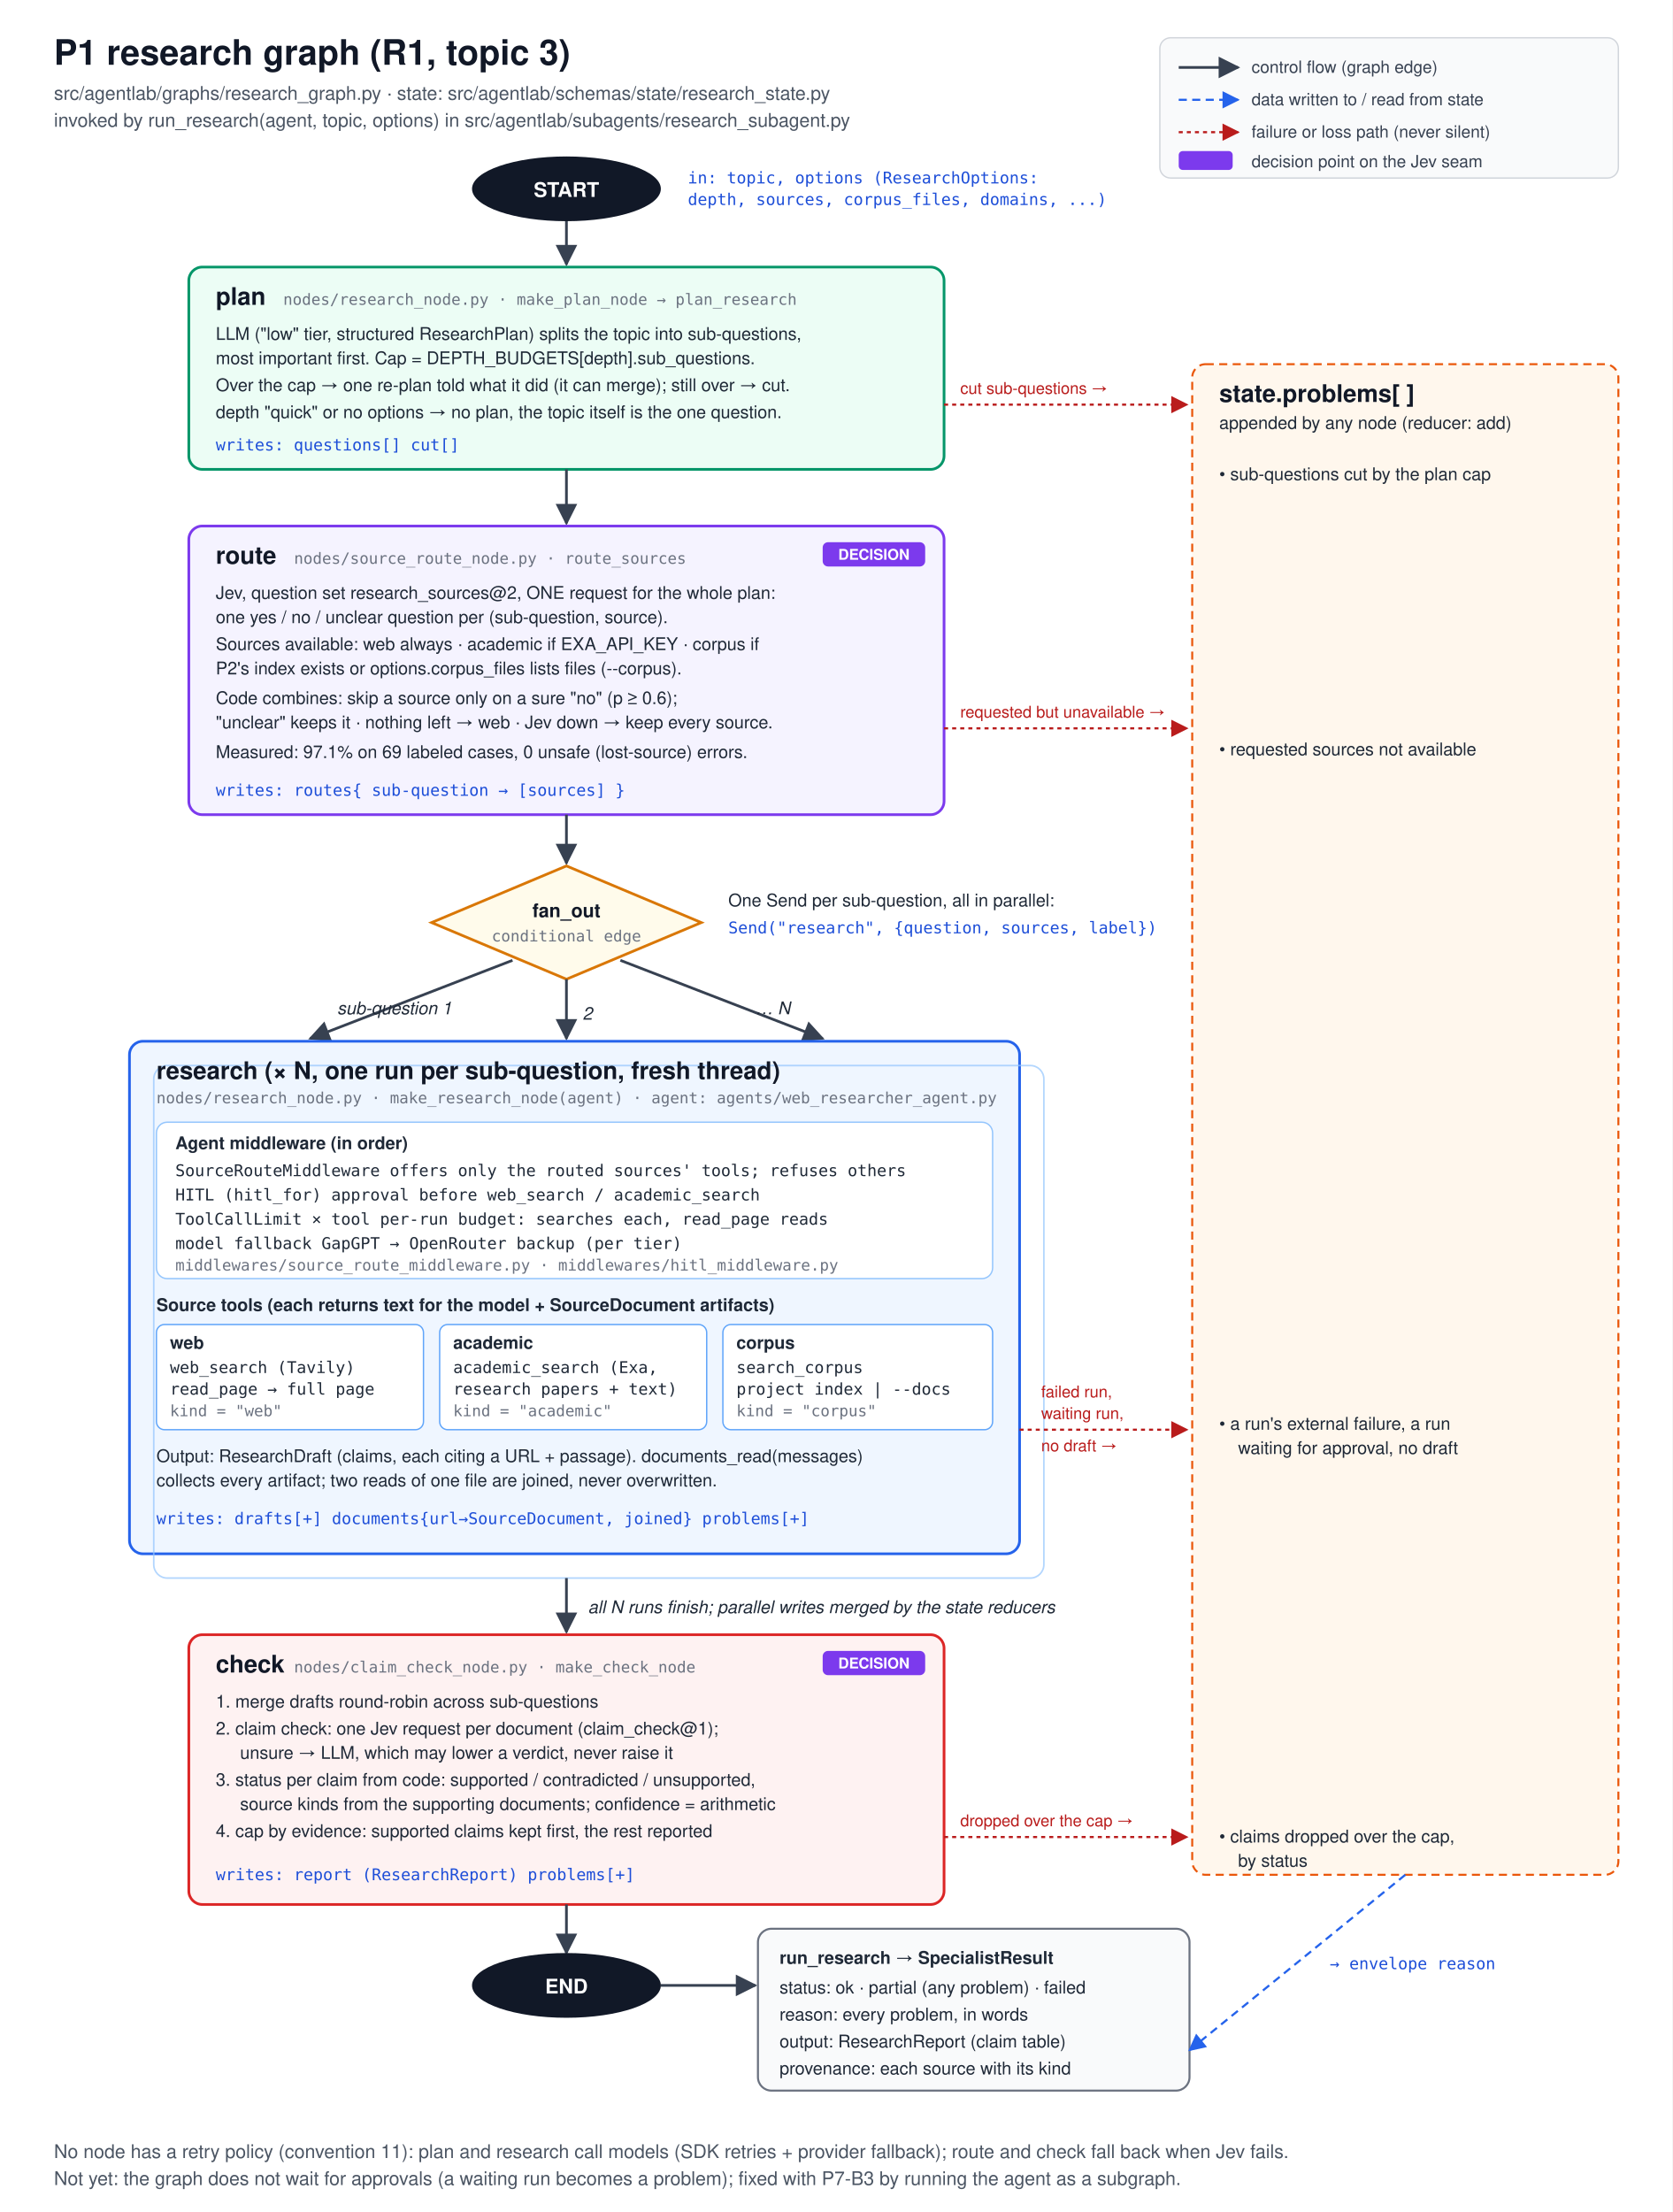
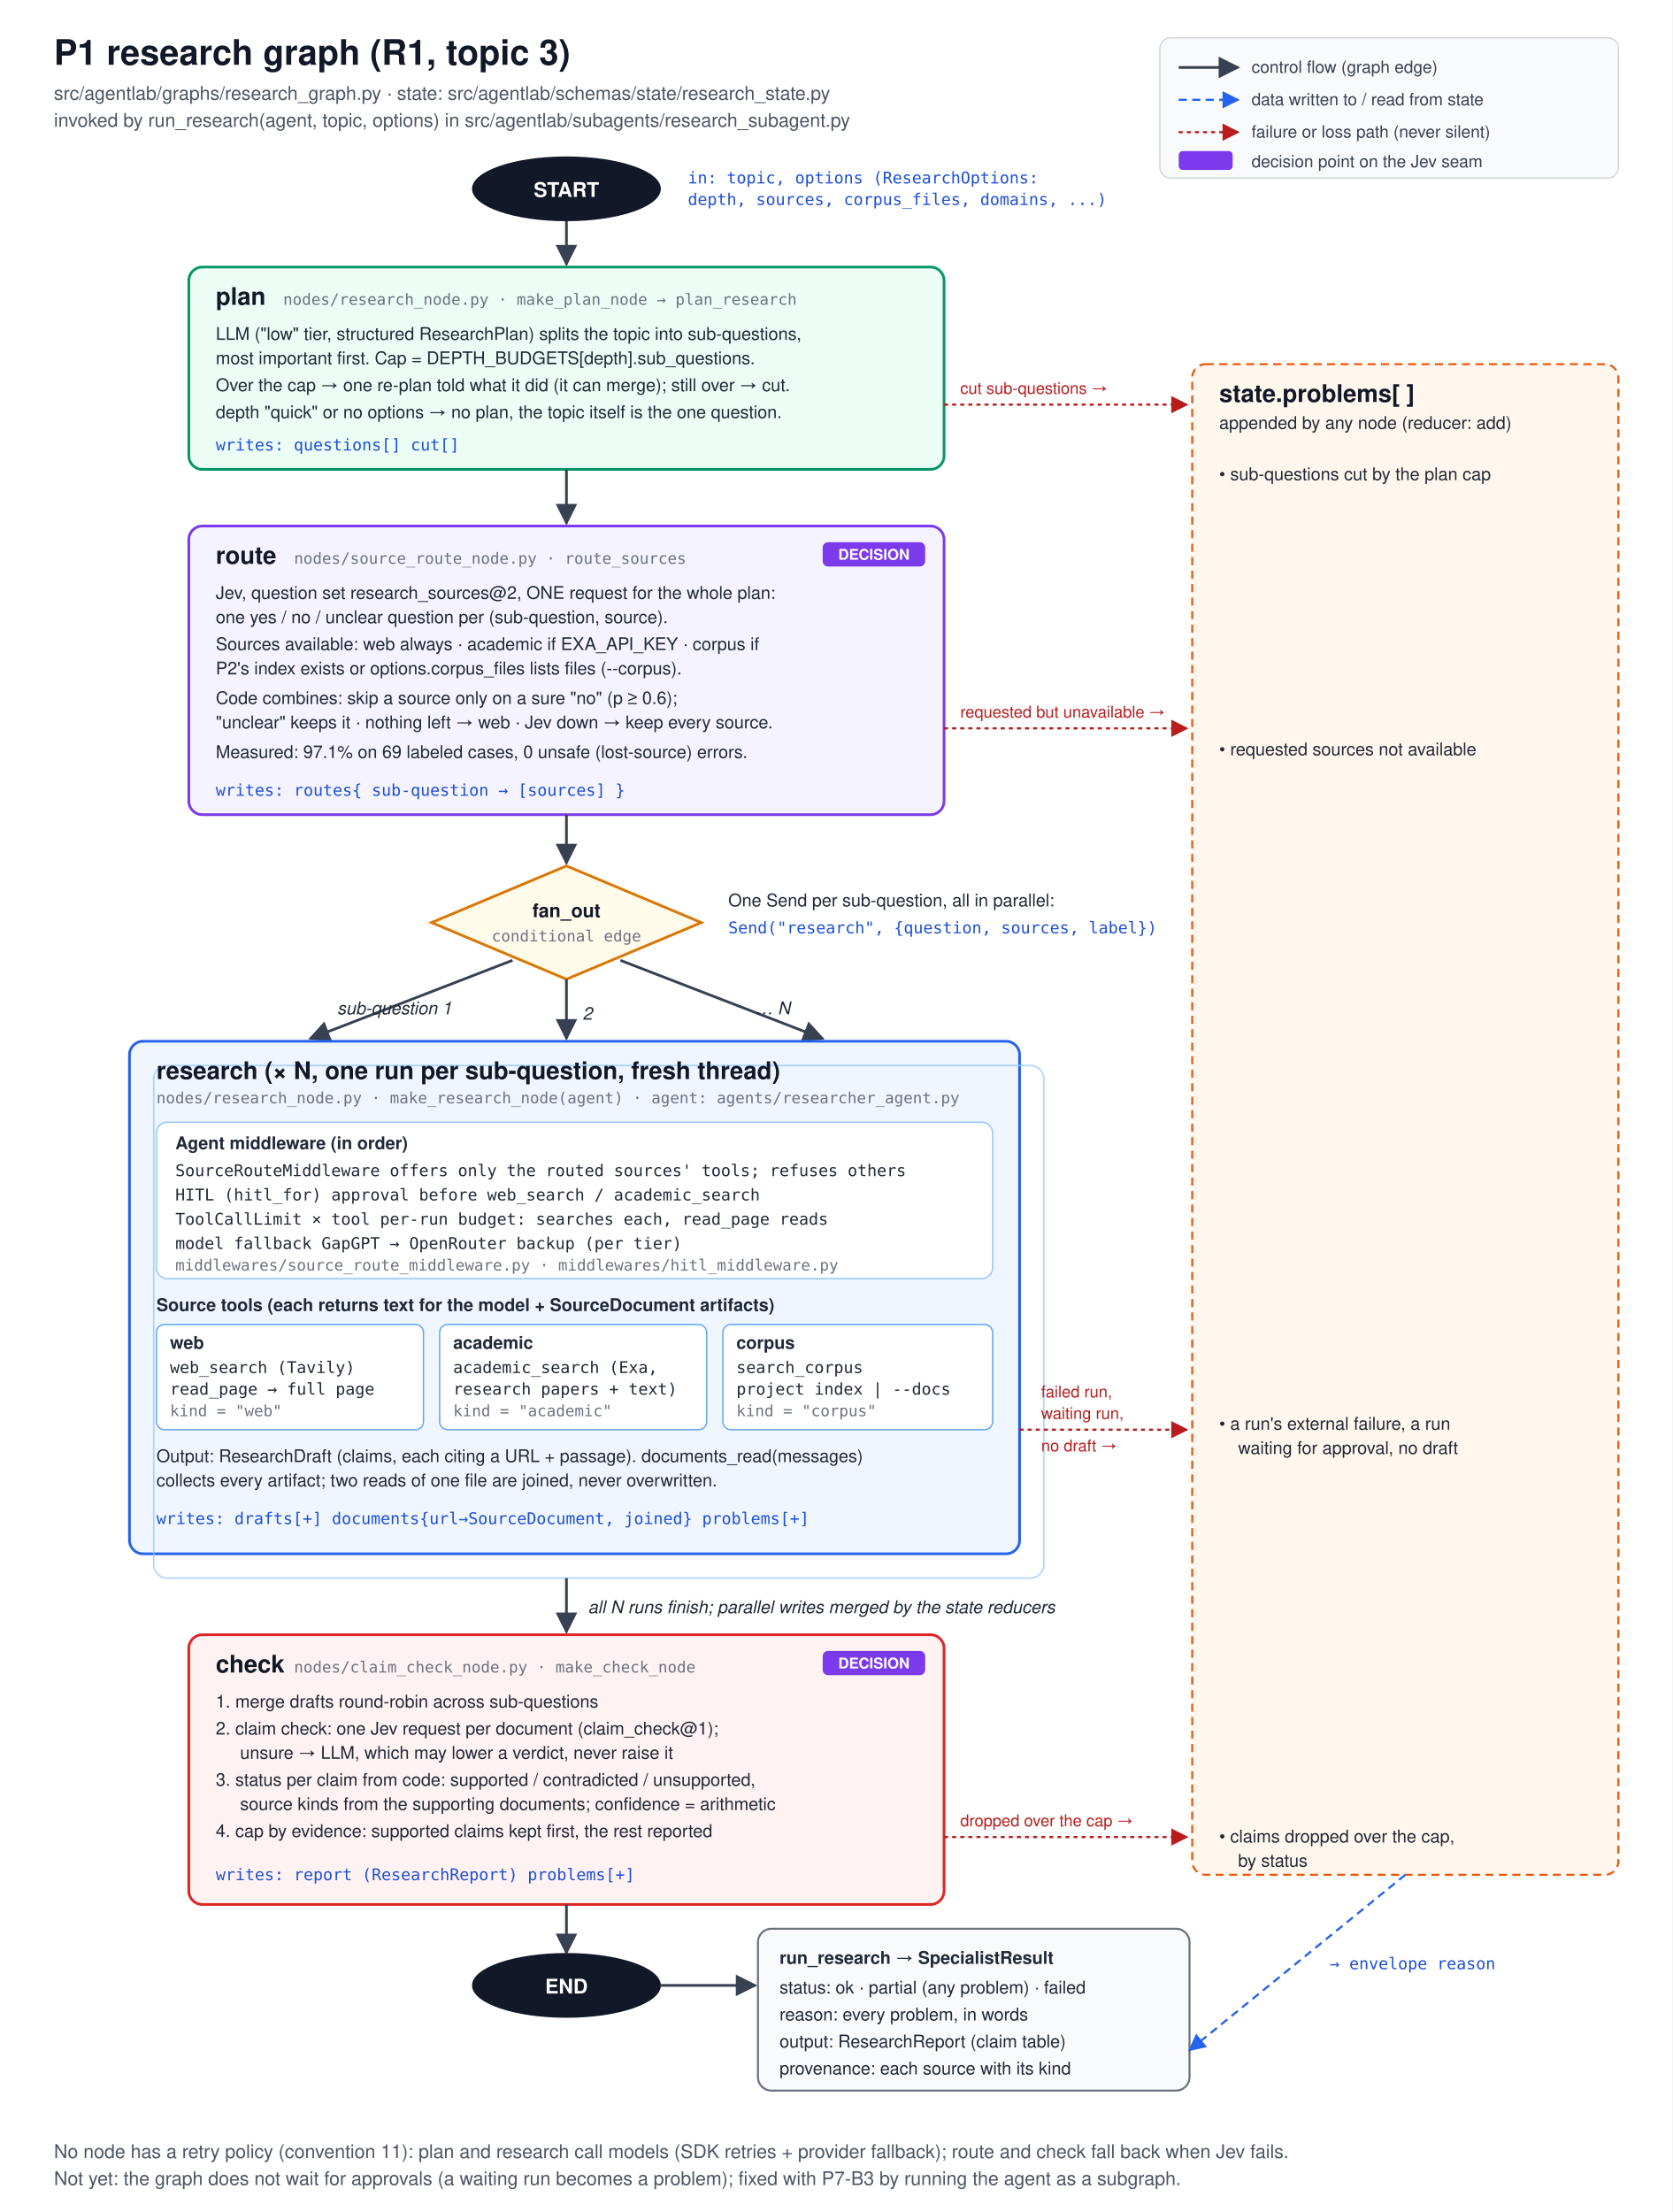
<svg xmlns="http://www.w3.org/2000/svg" viewBox="0 0 1240 1640" width="1240" height="1640" font-family="Segoe UI, Helvetica, Arial, sans-serif">
  <defs>
    <marker id="arrow" viewBox="0 0 10 10" refX="9" refY="5" markerWidth="8" markerHeight="8" orient="auto-start-reverse">
      <path d="M0,0 L10,5 L0,10 z" fill="#374151" />
    </marker>
    <marker id="arrowBlue" viewBox="0 0 10 10" refX="9" refY="5" markerWidth="8" markerHeight="8" orient="auto-start-reverse">
      <path d="M0,0 L10,5 L0,10 z" fill="#2563eb" />
    </marker>
    <marker id="arrowRed" viewBox="0 0 10 10" refX="9" refY="5" markerWidth="8" markerHeight="8" orient="auto-start-reverse">
      <path d="M0,0 L10,5 L0,10 z" fill="#b91c1c" />
    </marker>
    <style>
      .title { font-size: 26px; font-weight: 700; fill: #111827; }
      .subtitle { font-size: 14px; fill: #4b5563; }
      .nodeName { font-size: 18px; font-weight: 700; fill: #111827; }
      .nodeFile { font-size: 11.5px; fill: #6b7280; font-family: Consolas, Menlo, monospace; }
      .body { font-size: 13px; fill: #1f2937; }
      .mono { font-size: 12px; fill: #1f2937; font-family: Consolas, Menlo, monospace; }
      .data { font-size: 12px; fill: #1d4ed8; font-family: Consolas, Menlo, monospace; }
      .warn { font-size: 12px; fill: #b91c1c; }
      .legend { font-size: 12.5px; fill: #374151; }
      .tag { font-size: 11px; font-weight: 700; fill: #ffffff; }
      .flow { stroke: #374151; stroke-width: 2; fill: none; marker-end: url(#arrow); }
      .dataflow { stroke: #2563eb; stroke-width: 1.6; stroke-dasharray: 6 4; fill: none; marker-end: url(#arrowBlue); }
      .fail { stroke: #b91c1c; stroke-width: 1.6; stroke-dasharray: 3 3; fill: none; marker-end: url(#arrowRed); }
    </style>
  </defs>
  <rect width="1240" height="1640" fill="#ffffff" />
  <text x="40" y="48" class="title">P1 research graph (R1, topic 3)</text>
  <text x="40" y="74" class="subtitle">src/agentlab/graphs/research_graph.py  ·  state: src/agentlab/schemas/state/research_state.py</text>
  <text x="40" y="94" class="subtitle">invoked by run_research(agent, topic, options) in src/agentlab/subagents/research_subagent.py</text>
  <g transform="translate(860,28)">
    <rect x="0" y="0" width="340" height="104" rx="8" fill="#f9fafb" stroke="#d1d5db" />
    <line x1="14" y1="22" x2="58" y2="22" class="flow" />
    <text x="68" y="26" class="legend">control flow (graph edge)</text>
    <line x1="14" y1="46" x2="58" y2="46" class="dataflow" />
    <text x="68" y="50" class="legend">data written to / read from state</text>
    <line x1="14" y1="70" x2="58" y2="70" class="fail" />
    <text x="68" y="74" class="legend">failure or loss path (never silent)</text>
    <rect x="14" y="84" width="40" height="14" rx="3" fill="#7c3aed" />
    <text x="68" y="96" class="legend">decision point on the Jev seam</text>
  </g>
  <ellipse cx="420" cy="140" rx="70" ry="24" fill="#111827" />
  <text x="420" y="146" text-anchor="middle" font-size="15" font-weight="700" fill="#ffffff">START</text>
  <text x="510" y="136" class="data">in: topic, options (ResearchOptions:</text>
  <text x="510" y="152" class="data">depth, sources, corpus_files, domains, ...)</text>
  <line x1="420" y1="164" x2="420" y2="196" class="flow" />
  <rect x="140" y="198" width="560" height="150" rx="10" fill="#ecfdf5" stroke="#059669" stroke-width="2" />
  <text x="160" y="226" class="nodeName">plan</text>
  <text x="210" y="226" class="nodeFile">nodes/research_node.py · make_plan_node → plan_research</text>
  <text x="160" y="252" class="body">LLM ("low" tier, structured ResearchPlan) splits the topic into sub-questions,</text>
  <text x="160" y="270" class="body">most important first. Cap = DEPTH_BUDGETS[depth].sub_questions.</text>
  <text x="160" y="290" class="body">Over the cap → one re-plan told what it did (it can merge); still over → cut.</text>
  <text x="160" y="310" class="body">depth "quick" or no options → no plan, the topic itself is the one question.</text>
  <text x="160" y="334" class="data">writes: questions[]   cut[]</text>
  <line x1="700" y1="300" x2="880" y2="300" class="fail" />
  <text x="712" y="292" class="warn">cut sub-questions →</text>
  <line x1="420" y1="348" x2="420" y2="388" class="flow" />
  <rect x="140" y="390" width="560" height="214" rx="10" fill="#f5f3ff" stroke="#7c3aed" stroke-width="2" />
  <rect x="610" y="402" width="76" height="18" rx="4" fill="#7c3aed" />
  <text x="648" y="415" text-anchor="middle" class="tag">DECISION</text>
  <text x="160" y="418" class="nodeName">route</text>
  <text x="218" y="418" class="nodeFile">nodes/source_route_node.py · route_sources</text>
  <text x="160" y="444" class="body">Jev, question set research_sources@2, ONE request for the whole plan:</text>
  <text x="160" y="462" class="body">one yes / no / unclear question per (sub-question, source).</text>
  <text x="160" y="482" class="body">Sources available: web always · academic if EXA_API_KEY · corpus if</text>
  <text x="160" y="500" class="body">P2's index exists or options.corpus_files lists files (--corpus).</text>
  <text x="160" y="522" class="body">Code combines:  skip a source only on a sure "no" (p ≥ 0.6);</text>
  <text x="160" y="540" class="body">"unclear" keeps it · nothing left → web · Jev down → keep every source.</text>
  <text x="160" y="562" class="body">Measured: 97.1% on 69 labeled cases, 0 unsafe (lost-source) errors.</text>
  <text x="160" y="590" class="data">writes: routes{ sub-question → [sources] }</text>
  <line x1="700" y1="540" x2="880" y2="540" class="fail" />
  <text x="712" y="532" class="warn">requested but unavailable →</text>
  <line x1="420" y1="604" x2="420" y2="640" class="flow" />
  <polygon points="420,642 520,684 420,726 320,684" fill="#fffbeb" stroke="#d97706" stroke-width="2" />
  <text x="420" y="680" text-anchor="middle" font-size="14" font-weight="700" fill="#111827">fan_out</text>
  <text x="420" y="698" text-anchor="middle" class="nodeFile">conditional edge</text>
  <text x="540" y="672" class="body">One Send per sub-question, all in parallel:</text>
  <text x="540" y="692" class="data">Send("research", {question, sources, label})</text>
  <line x1="380" y1="712" x2="230" y2="770" class="flow" />
  <line x1="420" y1="726" x2="420" y2="770" class="flow" />
  <line x1="460" y1="712" x2="610" y2="770" class="flow" />
  <text x="250" y="752" class="body" font-style="italic">sub-question 1</text>
  <text x="432" y="756" class="body" font-style="italic">2</text>
  <text x="560" y="752" class="body" font-style="italic">… N</text>
  <rect x="96" y="772" width="660" height="380" rx="10" fill="#eff6ff" stroke="#2563eb" stroke-width="2" />
  <rect x="108" y="784" width="660" height="380" rx="10" fill="none" stroke="#93c5fd" stroke-width="1.2" transform="translate(6,6)" opacity="0.7" />
  <text x="116" y="800" class="nodeName">research   (× N, one run per sub-question, fresh thread)</text>
-   <text x="116" y="818" class="nodeFile">nodes/research_node.py · make_research_node(agent) · agent: agents/web_researcher_agent.py</text>
+   <text x="116" y="818" class="nodeFile">nodes/research_node.py · make_research_node(agent) · agent: agents/researcher_agent.py</text>
  <rect x="116" y="832" width="620" height="116" rx="8" fill="#ffffff" stroke="#93c5fd" />
  <text x="130" y="852" class="body" font-weight="700">Agent middleware (in order)</text>
  <text x="130" y="872" class="mono">SourceRouteMiddleware  offers only the routed sources' tools; refuses others</text>
  <text x="130" y="890" class="mono">HITL (hitl_for)        approval before web_search / academic_search</text>
  <text x="130" y="908" class="mono">ToolCallLimit × tool   per-run budget: searches each, read_page reads</text>
  <text x="130" y="926" class="mono">model fallback         GapGPT → OpenRouter backup (per tier)</text>
  <text x="130" y="942" class="nodeFile">middlewares/source_route_middleware.py · middlewares/hitl_middleware.py</text>
  <text x="116" y="972" class="body" font-weight="700">Source tools (each returns text for the model + SourceDocument artifacts)</text>
  <rect x="116" y="982" width="198" height="78" rx="6" fill="#ffffff" stroke="#60a5fa" />
  <text x="126" y="1000" class="body" font-weight="700">web</text>
  <text x="126" y="1018" class="mono">web_search (Tavily)</text>
  <text x="126" y="1034" class="mono">read_page → full page</text>
  <text x="126" y="1050" class="nodeFile">kind = "web"</text>
  <rect x="326" y="982" width="198" height="78" rx="6" fill="#ffffff" stroke="#60a5fa" />
  <text x="336" y="1000" class="body" font-weight="700">academic</text>
  <text x="336" y="1018" class="mono">academic_search (Exa,</text>
  <text x="336" y="1034" class="mono">research papers + text)</text>
  <text x="336" y="1050" class="nodeFile">kind = "academic"</text>
  <rect x="536" y="982" width="200" height="78" rx="6" fill="#ffffff" stroke="#60a5fa" />
  <text x="546" y="1000" class="body" font-weight="700">corpus</text>
  <text x="546" y="1018" class="mono">search_corpus</text>
  <text x="546" y="1034" class="mono">project index | --docs</text>
  <text x="546" y="1050" class="nodeFile">kind = "corpus"</text>
  <text x="116" y="1084" class="body">Output: ResearchDraft (claims, each citing a URL + passage). documents_read(messages)</text>
  <text x="116" y="1102" class="body">collects every artifact; two reads of one file are joined, never overwritten.</text>
  <text x="116" y="1130" class="data">writes: drafts[+]   documents{url→SourceDocument, joined}   problems[+]</text>
  <line x1="756" y1="1060" x2="880" y2="1060" class="fail" />
  <text x="772" y="1036" class="warn">failed run,</text>
  <text x="772" y="1052" class="warn">waiting run,</text>
  <text x="772" y="1076" class="warn">no draft →</text>
  <line x1="420" y1="1170" x2="420" y2="1210" class="flow" />
  <text x="436" y="1196" class="body" font-style="italic">all N runs finish; parallel writes merged by the state reducers</text>
  <rect x="140" y="1212" width="560" height="200" rx="10" fill="#fef2f2" stroke="#dc2626" stroke-width="2" />
  <rect x="610" y="1224" width="76" height="18" rx="4" fill="#7c3aed" />
  <text x="648" y="1237" text-anchor="middle" class="tag">DECISION</text>
  <text x="160" y="1240" class="nodeName">check</text>
  <text x="218" y="1240" class="nodeFile">nodes/claim_check_node.py · make_check_node</text>
  <text x="160" y="1266" class="body">1. merge drafts round-robin across sub-questions</text>
  <text x="160" y="1286" class="body">2. claim check: one Jev request per document (claim_check@1);</text>
  <text x="178" y="1304" class="body">unsure → LLM, which may lower a verdict, never raise it</text>
  <text x="160" y="1324" class="body">3. status per claim from code: supported / contradicted / unsupported,</text>
  <text x="178" y="1342" class="body">source kinds from the supporting documents; confidence = arithmetic</text>
  <text x="160" y="1362" class="body">4. cap by evidence: supported claims kept first, the rest reported</text>
  <text x="160" y="1394" class="data">writes: report (ResearchReport)   problems[+]</text>
  <line x1="700" y1="1362" x2="880" y2="1362" class="fail" />
  <text x="712" y="1354" class="warn">dropped over the cap →</text>
  <line x1="420" y1="1412" x2="420" y2="1448" class="flow" />
  <ellipse cx="420" cy="1472" rx="70" ry="24" fill="#111827" />
  <text x="420" y="1478" text-anchor="middle" font-size="15" font-weight="700" fill="#ffffff">END</text>
  <line x1="490" y1="1472" x2="560" y2="1472" class="flow" />
  <rect x="562" y="1430" width="320" height="120" rx="10" fill="#f9fafb" stroke="#6b7280" stroke-width="1.5" />
  <text x="578" y="1456" class="body" font-weight="700">run_research → SpecialistResult</text>
  <text x="578" y="1478" class="body">status: ok · partial (any problem) · failed</text>
  <text x="578" y="1498" class="body">reason: every problem, in words</text>
  <text x="578" y="1518" class="body">output: ResearchReport (claim table)</text>
  <text x="578" y="1538" class="body">provenance: each source with its kind</text>
  <rect x="884" y="270" width="316" height="1120" rx="10" fill="#fff7ed" stroke="#ea580c" stroke-width="1.5" stroke-dasharray="6 4" />
  <text x="904" y="298" class="nodeName">state.problems[ ]</text>
  <text x="904" y="318" class="body">appended by any node (reducer: add)</text>
  <text x="904" y="356" class="body">• sub-questions cut by the plan cap</text>
  <text x="904" y="560" class="body">• requested sources not available</text>
  <text x="904" y="1060" class="body">• a run's external failure, a run</text>
  <text x="918" y="1078" class="body">waiting for approval, no draft</text>
  <text x="904" y="1366" class="body">• claims dropped over the cap,</text>
  <text x="918" y="1384" class="body">by status</text>
  <line x1="1042" y1="1390" x2="882" y2="1520" class="dataflow" />
  <text x="986" y="1460" class="data">→ envelope reason</text>
  <text x="40" y="1600" class="subtitle">No node has a retry policy (convention 11): plan and research call models (SDK retries + provider fallback); route and check fall back when Jev fails.</text>
  <text x="40" y="1620" class="subtitle">Not yet: the graph does not wait for approvals (a waiting run becomes a problem); fixed with P7-B3 by running the agent as a subgraph.</text>
</svg>
